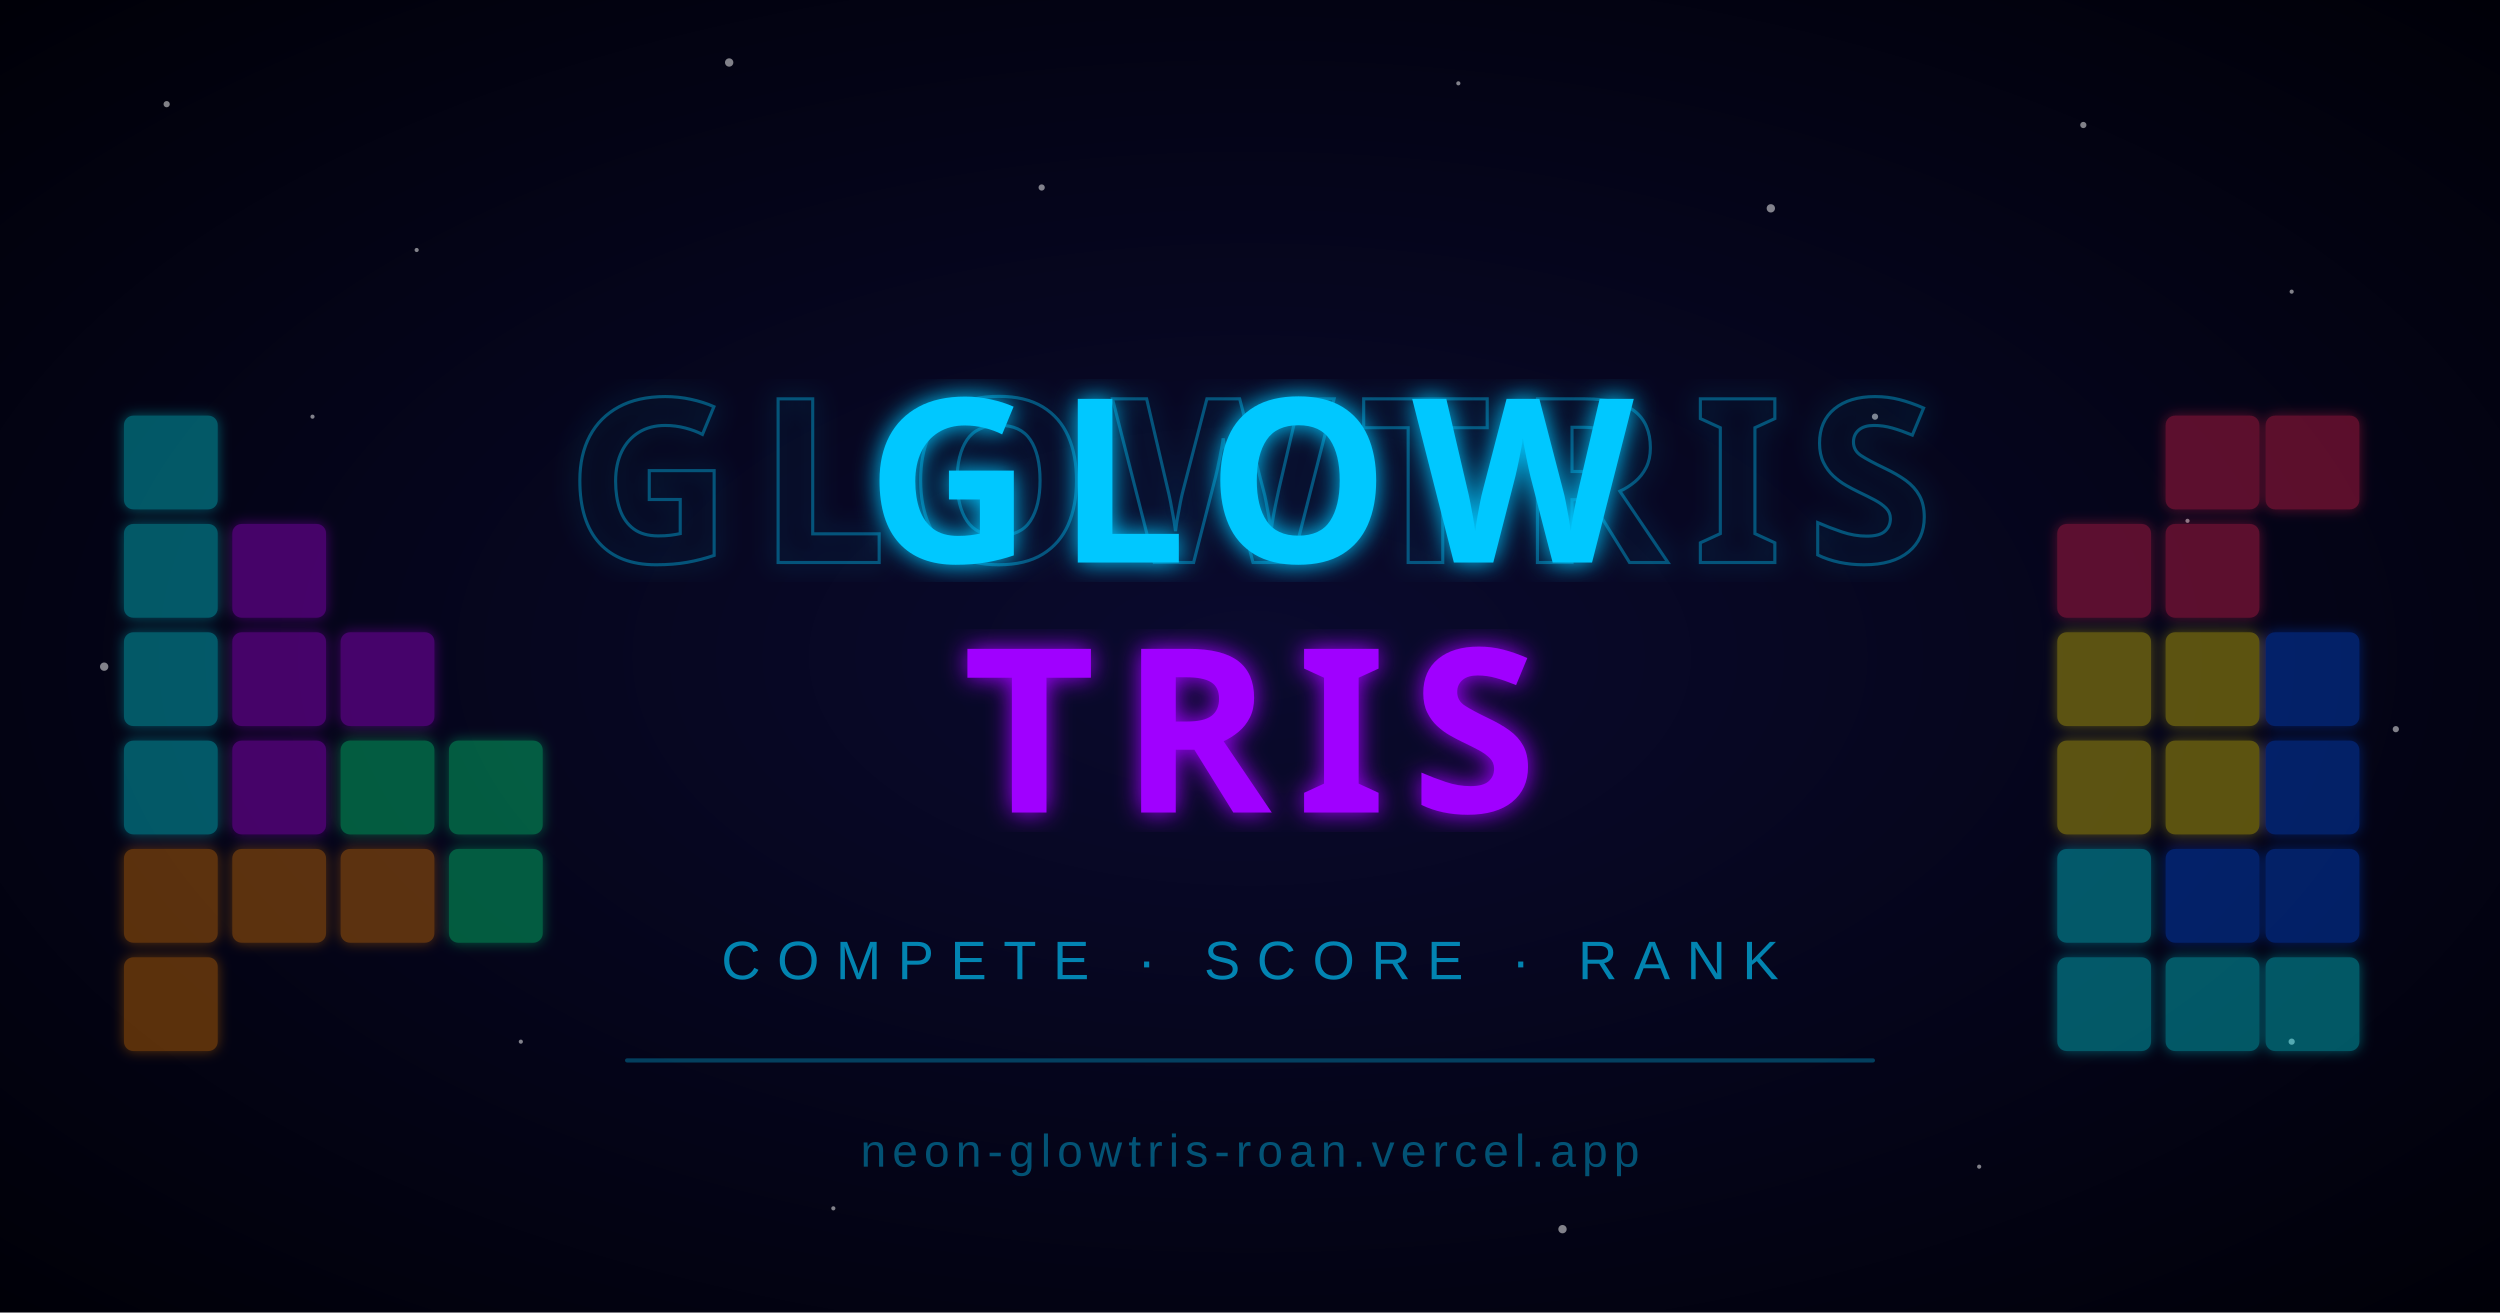
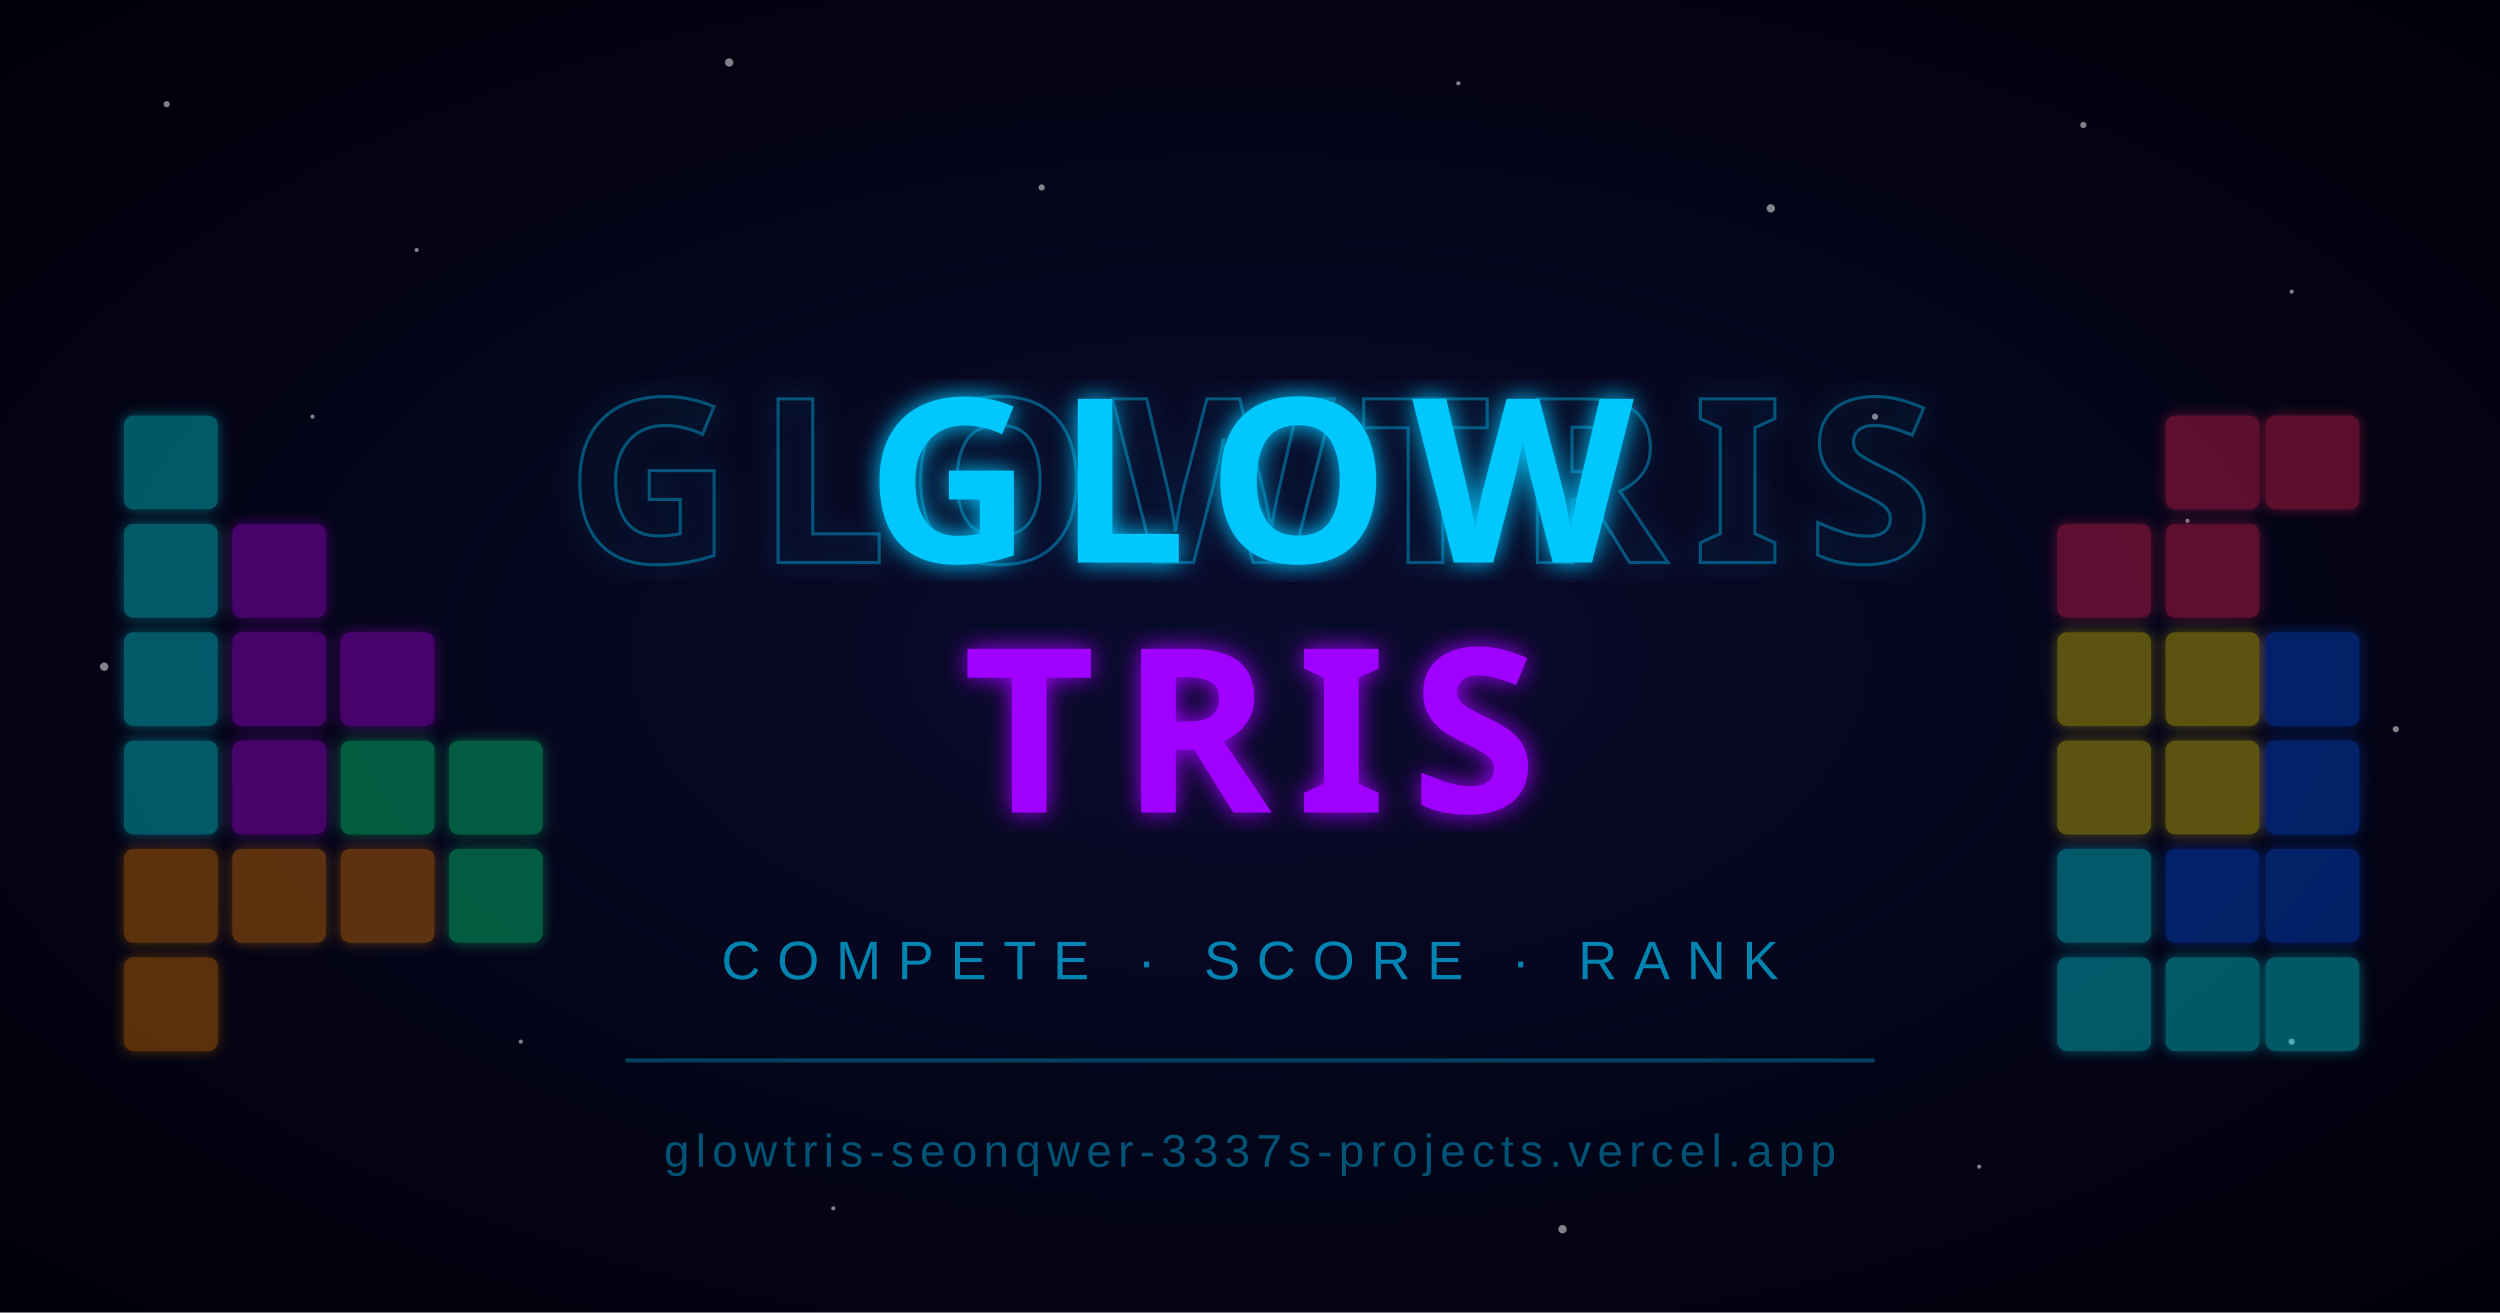
<svg xmlns="http://www.w3.org/2000/svg" width="1200" height="630" viewBox="0 0 1200 630">
  <defs>
    <radialGradient id="bg" cx="50%" cy="50%" r="70%">
      <stop offset="0%" stop-color="#0a0a2e" />
      <stop offset="100%" stop-color="#000008" />
    </radialGradient>
    <filter id="glow">
      <feGaussianBlur stdDeviation="6" result="blur" />
      <feMerge>
        <feMergeNode in="blur" />
        <feMergeNode in="SourceGraphic" />
      </feMerge>
    </filter>
    <filter id="glow2">
      <feGaussianBlur stdDeviation="3" result="blur" />
      <feMerge>
        <feMergeNode in="blur" />
        <feMergeNode in="SourceGraphic" />
      </feMerge>
    </filter>
  </defs>
  <rect width="1200" height="630" fill="url(#bg)" />
  <g fill="white" opacity="0.5">
    <circle cx="80" cy="50" r="1.5" />
    <circle cx="200" cy="120" r="1" />
    <circle cx="350" cy="30" r="2" />
    <circle cx="500" cy="90" r="1.5" />
    <circle cx="700" cy="40" r="1" />
    <circle cx="850" cy="100" r="2" />
    <circle cx="1000" cy="60" r="1.5" />
    <circle cx="1100" cy="140" r="1" />
    <circle cx="150" cy="200" r="1" />
    <circle cx="900" cy="200" r="1.5" />
    <circle cx="1050" cy="250" r="1" />
    <circle cx="50" cy="320" r="2" />
    <circle cx="1150" cy="350" r="1.5" />
    <circle cx="250" cy="500" r="1" />
    <circle cx="1100" cy="500" r="1.5" />
    <circle cx="400" cy="580" r="1" />
    <circle cx="750" cy="590" r="2" />
    <circle cx="950" cy="560" r="1" />
  </g>
  <g opacity="0.35" filter="url(#glow2)">
    <rect x="60" y="200" width="44" height="44" rx="4" fill="#00f5ff" stroke="#00f5ff" stroke-width="1" />
    <rect x="60" y="252" width="44" height="44" rx="4" fill="#00f5ff" stroke="#00f5ff" stroke-width="1" />
    <rect x="60" y="304" width="44" height="44" rx="4" fill="#00f5ff" stroke="#00f5ff" stroke-width="1" />
    <rect x="60" y="356" width="44" height="44" rx="4" fill="#00f5ff" stroke="#00f5ff" stroke-width="1" />
    <rect x="112" y="252" width="44" height="44" rx="4" fill="#bf00ff" stroke="#bf00ff" stroke-width="1" />
    <rect x="112" y="304" width="44" height="44" rx="4" fill="#bf00ff" stroke="#bf00ff" stroke-width="1" />
    <rect x="164" y="304" width="44" height="44" rx="4" fill="#bf00ff" stroke="#bf00ff" stroke-width="1" />
    <rect x="112" y="356" width="44" height="44" rx="4" fill="#bf00ff" stroke="#bf00ff" stroke-width="1" />
    <rect x="164" y="356" width="44" height="44" rx="4" fill="#00ff88" stroke="#00ff88" stroke-width="1" />
    <rect x="216" y="356" width="44" height="44" rx="4" fill="#00ff88" stroke="#00ff88" stroke-width="1" />
    <rect x="216" y="408" width="44" height="44" rx="4" fill="#00ff88" stroke="#00ff88" stroke-width="1" />
    <rect x="60" y="408" width="44" height="44" rx="4" fill="#ff8800" stroke="#ff8800" stroke-width="1" />
    <rect x="112" y="408" width="44" height="44" rx="4" fill="#ff8800" stroke="#ff8800" stroke-width="1" />
    <rect x="60" y="460" width="44" height="44" rx="4" fill="#ff8800" stroke="#ff8800" stroke-width="1" />
    <rect x="164" y="408" width="44" height="44" rx="4" fill="#ff8800" stroke="#ff8800" stroke-width="1" />
  </g>
  <g opacity="0.35" filter="url(#glow2)">
    <rect x="1040" y="200" width="44" height="44" rx="4" fill="#ff2255" stroke="#ff2255" stroke-width="1" />
    <rect x="1088" y="200" width="44" height="44" rx="4" fill="#ff2255" stroke="#ff2255" stroke-width="1" />
    <rect x="988" y="252" width="44" height="44" rx="4" fill="#ff2255" stroke="#ff2255" stroke-width="1" />
    <rect x="1040" y="252" width="44" height="44" rx="4" fill="#ff2255" stroke="#ff2255" stroke-width="1" />
    <rect x="988" y="304" width="44" height="44" rx="4" fill="#ffe600" stroke="#ffe600" stroke-width="1" />
    <rect x="1040" y="304" width="44" height="44" rx="4" fill="#ffe600" stroke="#ffe600" stroke-width="1" />
    <rect x="988" y="356" width="44" height="44" rx="4" fill="#ffe600" stroke="#ffe600" stroke-width="1" />
    <rect x="1040" y="356" width="44" height="44" rx="4" fill="#ffe600" stroke="#ffe600" stroke-width="1" />
    <rect x="1088" y="304" width="44" height="44" rx="4" fill="#0055ff" stroke="#0055ff" stroke-width="1" />
    <rect x="1088" y="356" width="44" height="44" rx="4" fill="#0055ff" stroke="#0055ff" stroke-width="1" />
    <rect x="1088" y="408" width="44" height="44" rx="4" fill="#0055ff" stroke="#0055ff" stroke-width="1" />
    <rect x="1040" y="408" width="44" height="44" rx="4" fill="#0055ff" stroke="#0055ff" stroke-width="1" />
    <rect x="988" y="408" width="44" height="44" rx="4" fill="#00f5ff" stroke="#00f5ff" stroke-width="1" />
    <rect x="988" y="460" width="44" height="44" rx="4" fill="#00f5ff" stroke="#00f5ff" stroke-width="1" />
    <rect x="1040" y="460" width="44" height="44" rx="4" fill="#00f5ff" stroke="#00f5ff" stroke-width="1" />
    <rect x="1088" y="460" width="44" height="44" rx="4" fill="#00f5ff" stroke="#00f5ff" stroke-width="1" />
  </g>
  <text x="600" y="270" font-family="Arial Black, sans-serif" font-size="110" font-weight="900" text-anchor="middle" letter-spacing="12" fill="none" stroke="#00c8ff" stroke-width="1.5" opacity="0.4" filter="url(#glow)">GLOWTRIS</text>
  <text x="600" y="270" font-family="Arial Black, sans-serif" font-size="110" font-weight="900" text-anchor="middle" letter-spacing="12" fill="#00c8ff" filter="url(#glow)">GLOW</text>
  <text x="600" y="390" font-family="Arial Black, sans-serif" font-size="110" font-weight="900" text-anchor="middle" letter-spacing="12" fill="#a000ff" filter="url(#glow)">TRIS</text>
  <text x="600" y="470" font-family="Arial, sans-serif" font-size="26" font-weight="400" text-anchor="middle" letter-spacing="8" fill="rgba(0,200,255,0.65)">COMPETE · SCORE · RANK</text>
  <line x1="300" y1="510" x2="900" y2="510" stroke="url(#bg)" stroke-width="0" />
  <rect x="300" y="508" width="600" height="2" rx="1" fill="#00c8ff" opacity="0.3" />
-   <text x="600" y="560" font-family="Arial, sans-serif" font-size="22" text-anchor="middle" letter-spacing="3" fill="rgba(0,200,255,0.4)">neon-glowtris-roan.vercel.app</text>
+   <text x="600" y="560" font-family="Arial, sans-serif" font-size="22" text-anchor="middle" letter-spacing="3" fill="rgba(0,200,255,0.4)">glowtris-seonqwer-3337s-projects.vercel.app</text>
</svg>
